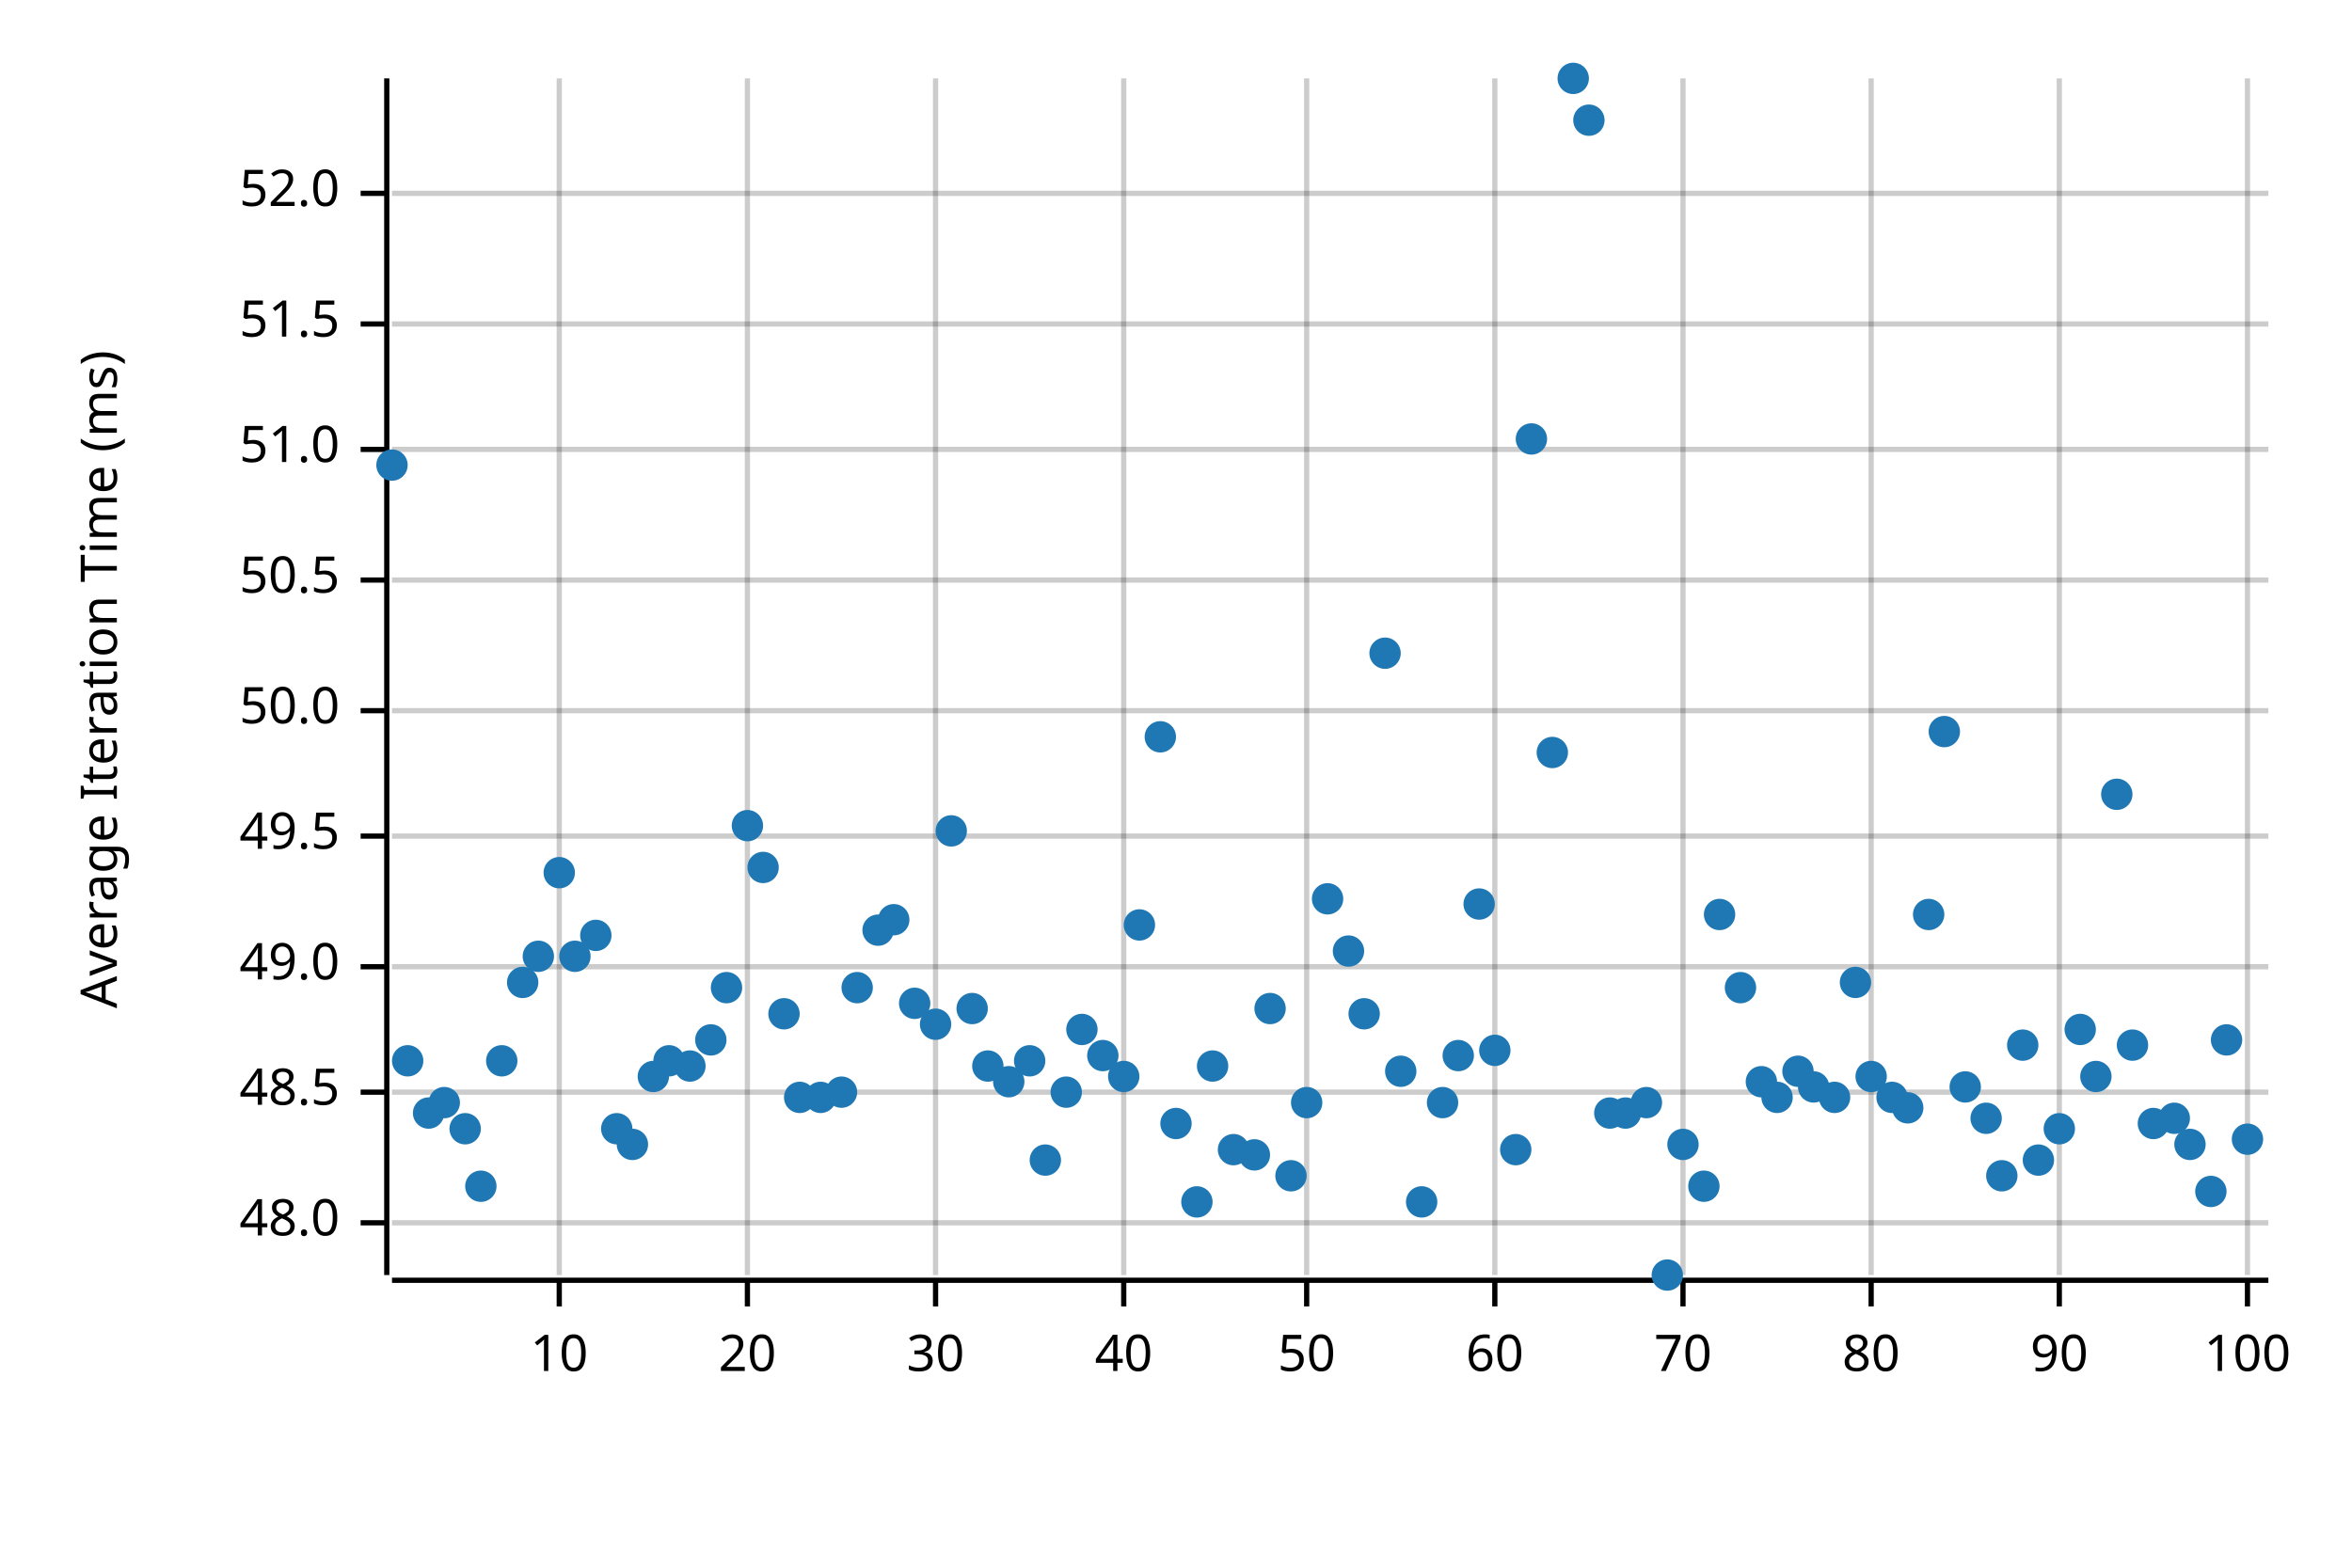
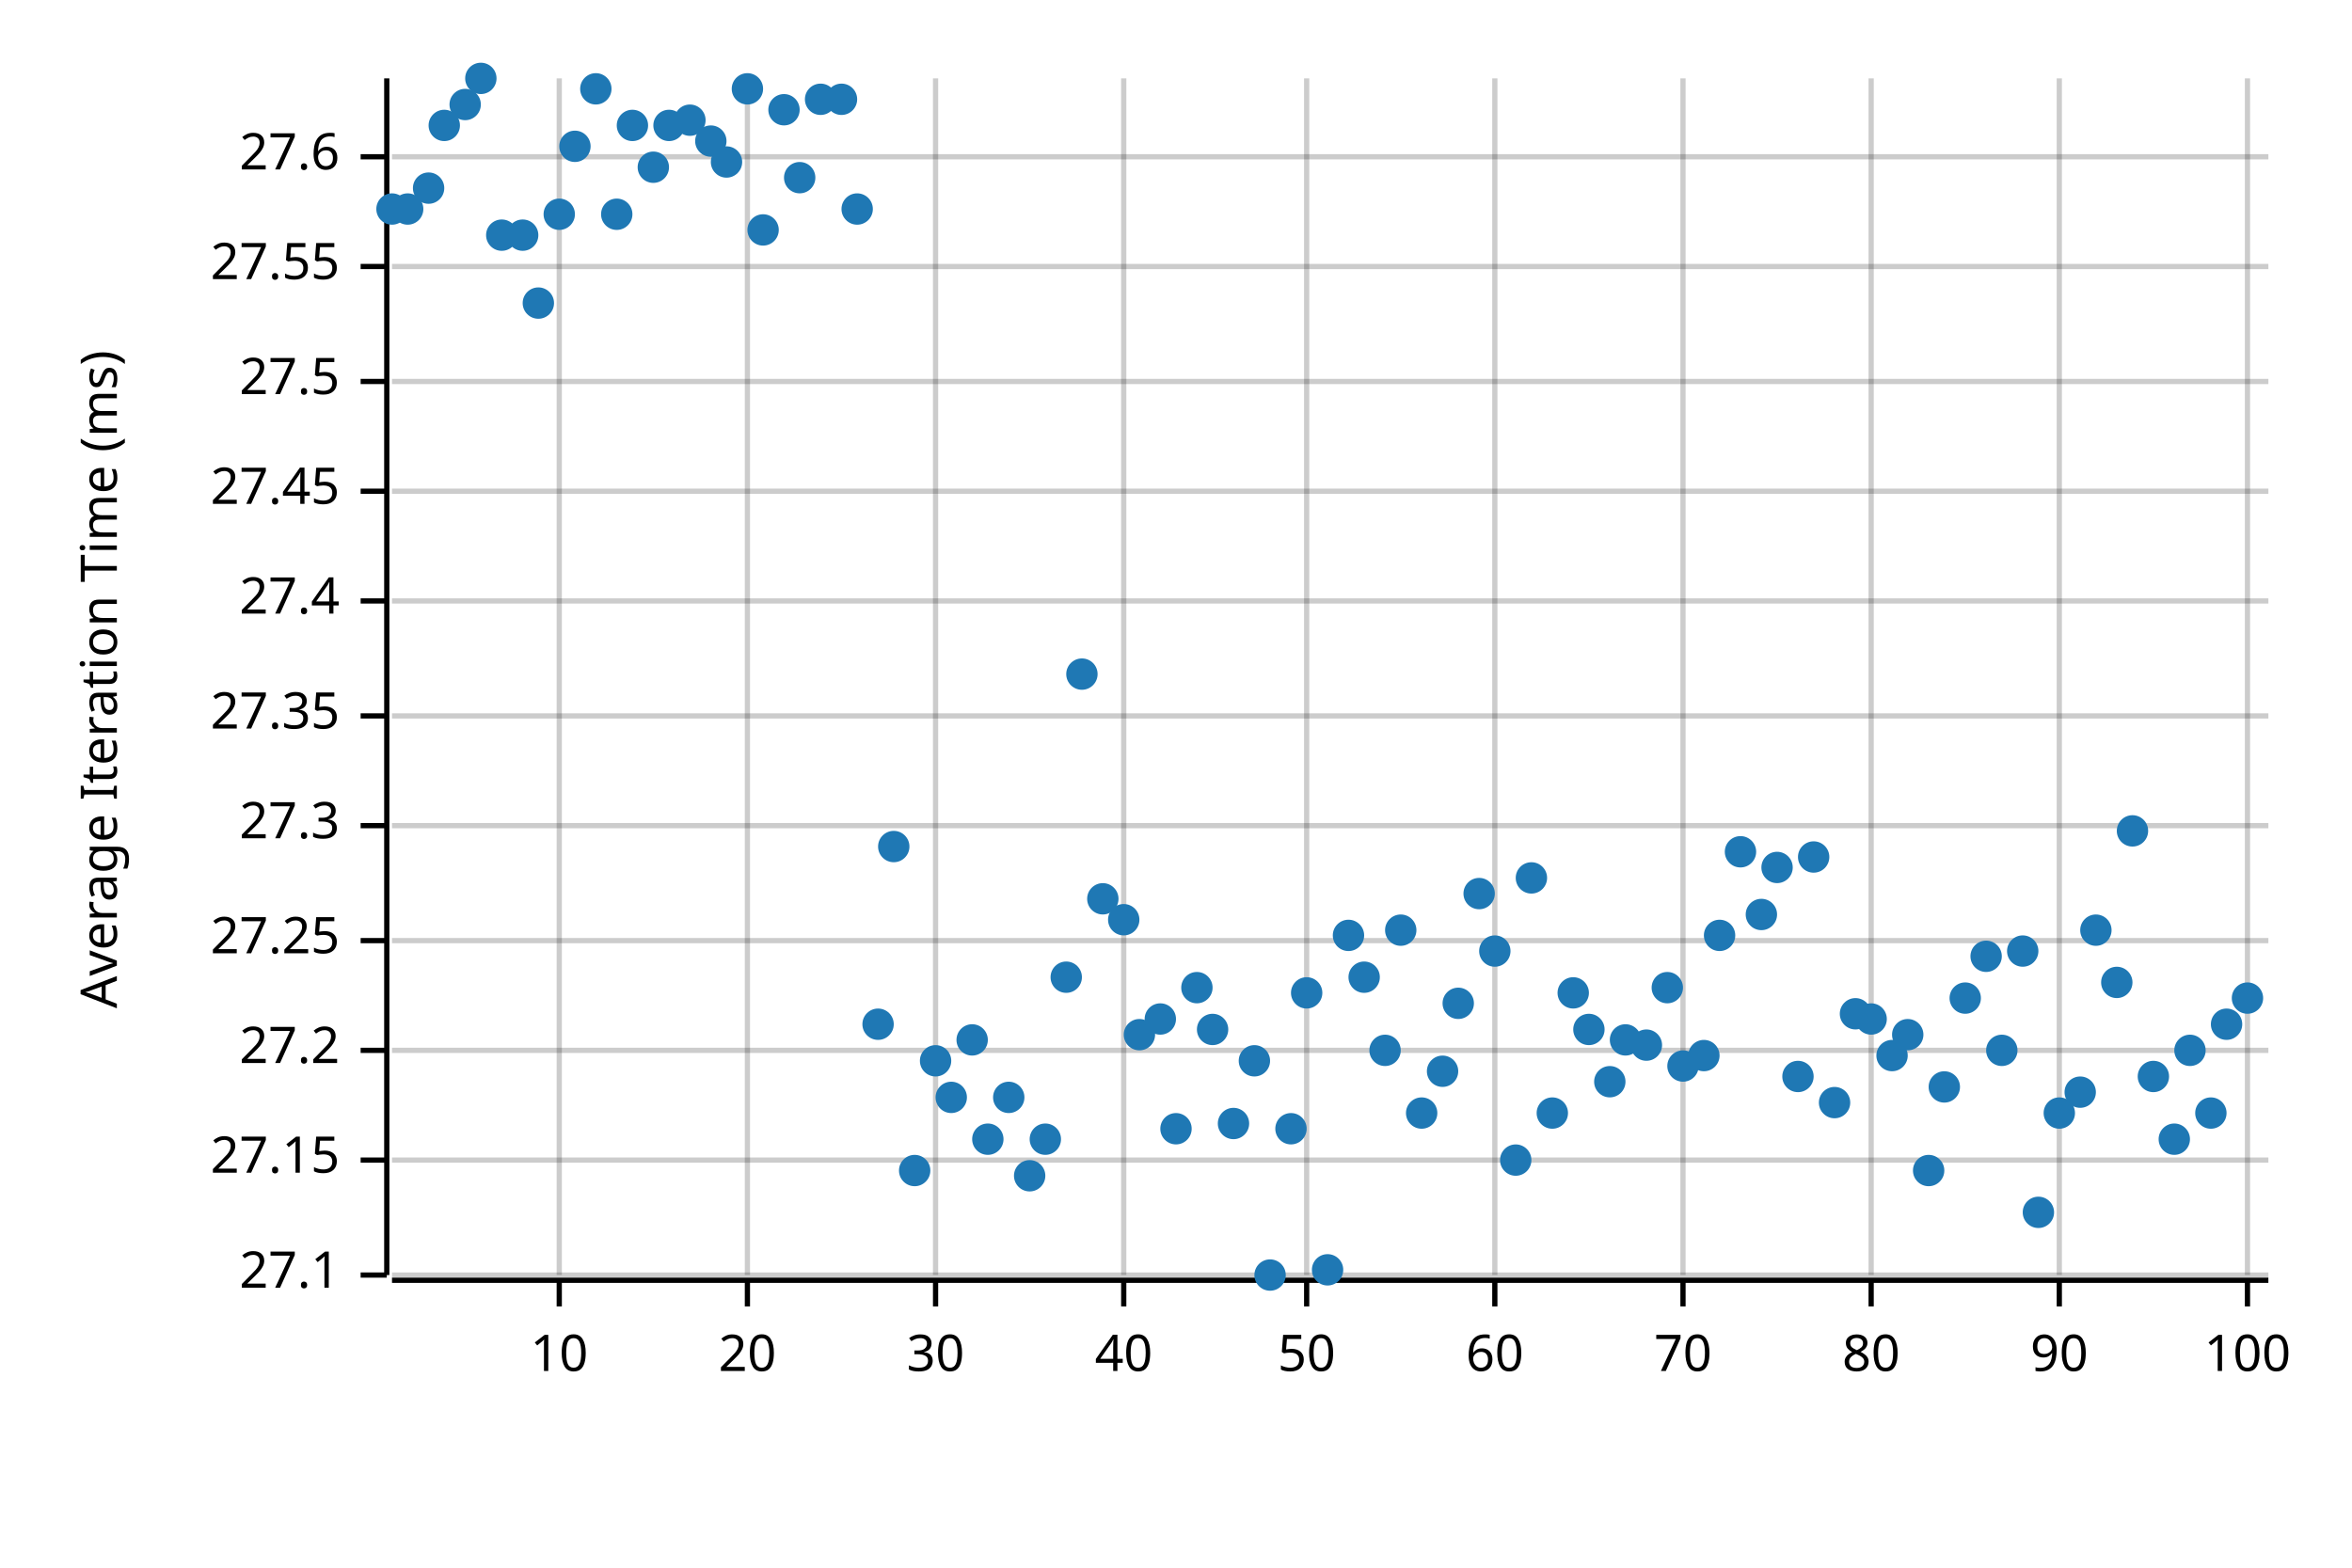
<svg xmlns="http://www.w3.org/2000/svg" width="450" height="300" viewBox="0 0 450 300">
  <text x="15" y="130" dy="0.76em" text-anchor="middle" font-family="sans-serif" font-size="9.677" opacity="1" fill="#000000" transform="rotate(270, 15, 130)">
Average Iteration Time (ms)
</text>
  <line opacity="0.2" stroke="#000000" stroke-width="1" x1="107" y1="244" x2="107" y2="15" />
  <line opacity="0.2" stroke="#000000" stroke-width="1" x1="143" y1="244" x2="143" y2="15" />
  <line opacity="0.2" stroke="#000000" stroke-width="1" x1="179" y1="244" x2="179" y2="15" />
  <line opacity="0.2" stroke="#000000" stroke-width="1" x1="215" y1="244" x2="215" y2="15" />
  <line opacity="0.2" stroke="#000000" stroke-width="1" x1="250" y1="244" x2="250" y2="15" />
  <line opacity="0.2" stroke="#000000" stroke-width="1" x1="286" y1="244" x2="286" y2="15" />
  <line opacity="0.2" stroke="#000000" stroke-width="1" x1="322" y1="244" x2="322" y2="15" />
  <line opacity="0.2" stroke="#000000" stroke-width="1" x1="358" y1="244" x2="358" y2="15" />
  <line opacity="0.2" stroke="#000000" stroke-width="1" x1="394" y1="244" x2="394" y2="15" />
  <line opacity="0.2" stroke="#000000" stroke-width="1" x1="430" y1="244" x2="430" y2="15" />
-   <line opacity="0.2" stroke="#000000" stroke-width="1" x1="75" y1="234" x2="434" y2="234" />
-   <line opacity="0.2" stroke="#000000" stroke-width="1" x1="75" y1="209" x2="434" y2="209" />
-   <line opacity="0.2" stroke="#000000" stroke-width="1" x1="75" y1="185" x2="434" y2="185" />
-   <line opacity="0.2" stroke="#000000" stroke-width="1" x1="75" y1="160" x2="434" y2="160" />
-   <line opacity="0.2" stroke="#000000" stroke-width="1" x1="75" y1="136" x2="434" y2="136" />
-   <line opacity="0.2" stroke="#000000" stroke-width="1" x1="75" y1="111" x2="434" y2="111" />
-   <line opacity="0.2" stroke="#000000" stroke-width="1" x1="75" y1="86" x2="434" y2="86" />
-   <line opacity="0.2" stroke="#000000" stroke-width="1" x1="75" y1="62" x2="434" y2="62" />
-   <line opacity="0.2" stroke="#000000" stroke-width="1" x1="75" y1="37" x2="434" y2="37" />
+   <line opacity="0.2" stroke="#000000" stroke-width="1" x1="75" y1="244" x2="434" y2="244" />
+   <line opacity="0.2" stroke="#000000" stroke-width="1" x1="75" y1="222" x2="434" y2="222" />
+   <line opacity="0.2" stroke="#000000" stroke-width="1" x1="75" y1="201" x2="434" y2="201" />
+   <line opacity="0.2" stroke="#000000" stroke-width="1" x1="75" y1="180" x2="434" y2="180" />
+   <line opacity="0.2" stroke="#000000" stroke-width="1" x1="75" y1="158" x2="434" y2="158" />
+   <line opacity="0.2" stroke="#000000" stroke-width="1" x1="75" y1="137" x2="434" y2="137" />
+   <line opacity="0.2" stroke="#000000" stroke-width="1" x1="75" y1="115" x2="434" y2="115" />
+   <line opacity="0.2" stroke="#000000" stroke-width="1" x1="75" y1="94" x2="434" y2="94" />
+   <line opacity="0.2" stroke="#000000" stroke-width="1" x1="75" y1="73" x2="434" y2="73" />
+   <line opacity="0.2" stroke="#000000" stroke-width="1" x1="75" y1="51" x2="434" y2="51" />
+   <line opacity="0.2" stroke="#000000" stroke-width="1" x1="75" y1="30" x2="434" y2="30" />
  <polyline fill="none" opacity="1" stroke="#000000" stroke-width="1" points="74,15 74,244 " />
-   <text x="65" y="234" dy="0.5ex" text-anchor="end" font-family="sans-serif" font-size="9.677" opacity="1" fill="#000000">
- 48.0
- </text>
-   <polyline fill="none" opacity="1" stroke="#000000" stroke-width="1" points="69,234 74,234 " />
-   <text x="65" y="209" dy="0.5ex" text-anchor="end" font-family="sans-serif" font-size="9.677" opacity="1" fill="#000000">
- 48.5
- </text>
-   <polyline fill="none" opacity="1" stroke="#000000" stroke-width="1" points="69,209 74,209 " />
-   <text x="65" y="185" dy="0.5ex" text-anchor="end" font-family="sans-serif" font-size="9.677" opacity="1" fill="#000000">
- 49.0
- </text>
-   <polyline fill="none" opacity="1" stroke="#000000" stroke-width="1" points="69,185 74,185 " />
-   <text x="65" y="160" dy="0.5ex" text-anchor="end" font-family="sans-serif" font-size="9.677" opacity="1" fill="#000000">
- 49.5
- </text>
-   <polyline fill="none" opacity="1" stroke="#000000" stroke-width="1" points="69,160 74,160 " />
-   <text x="65" y="136" dy="0.5ex" text-anchor="end" font-family="sans-serif" font-size="9.677" opacity="1" fill="#000000">
- 50.0
- </text>
-   <polyline fill="none" opacity="1" stroke="#000000" stroke-width="1" points="69,136 74,136 " />
-   <text x="65" y="111" dy="0.5ex" text-anchor="end" font-family="sans-serif" font-size="9.677" opacity="1" fill="#000000">
- 50.5
- </text>
-   <polyline fill="none" opacity="1" stroke="#000000" stroke-width="1" points="69,111 74,111 " />
-   <text x="65" y="86" dy="0.5ex" text-anchor="end" font-family="sans-serif" font-size="9.677" opacity="1" fill="#000000">
- 51.0
- </text>
-   <polyline fill="none" opacity="1" stroke="#000000" stroke-width="1" points="69,86 74,86 " />
-   <text x="65" y="62" dy="0.5ex" text-anchor="end" font-family="sans-serif" font-size="9.677" opacity="1" fill="#000000">
- 51.5
- </text>
-   <polyline fill="none" opacity="1" stroke="#000000" stroke-width="1" points="69,62 74,62 " />
-   <text x="65" y="37" dy="0.5ex" text-anchor="end" font-family="sans-serif" font-size="9.677" opacity="1" fill="#000000">
- 52.0
- </text>
-   <polyline fill="none" opacity="1" stroke="#000000" stroke-width="1" points="69,37 74,37 " />
+   <text x="65" y="244" dy="0.5ex" text-anchor="end" font-family="sans-serif" font-size="9.677" opacity="1" fill="#000000">
+ 27.1
+ </text>
+   <polyline fill="none" opacity="1" stroke="#000000" stroke-width="1" points="69,244 74,244 " />
+   <text x="65" y="222" dy="0.5ex" text-anchor="end" font-family="sans-serif" font-size="9.677" opacity="1" fill="#000000">
+ 27.15
+ </text>
+   <polyline fill="none" opacity="1" stroke="#000000" stroke-width="1" points="69,222 74,222 " />
+   <text x="65" y="201" dy="0.5ex" text-anchor="end" font-family="sans-serif" font-size="9.677" opacity="1" fill="#000000">
+ 27.2
+ </text>
+   <polyline fill="none" opacity="1" stroke="#000000" stroke-width="1" points="69,201 74,201 " />
+   <text x="65" y="180" dy="0.5ex" text-anchor="end" font-family="sans-serif" font-size="9.677" opacity="1" fill="#000000">
+ 27.25
+ </text>
+   <polyline fill="none" opacity="1" stroke="#000000" stroke-width="1" points="69,180 74,180 " />
+   <text x="65" y="158" dy="0.5ex" text-anchor="end" font-family="sans-serif" font-size="9.677" opacity="1" fill="#000000">
+ 27.3
+ </text>
+   <polyline fill="none" opacity="1" stroke="#000000" stroke-width="1" points="69,158 74,158 " />
+   <text x="65" y="137" dy="0.5ex" text-anchor="end" font-family="sans-serif" font-size="9.677" opacity="1" fill="#000000">
+ 27.35
+ </text>
+   <polyline fill="none" opacity="1" stroke="#000000" stroke-width="1" points="69,137 74,137 " />
+   <text x="65" y="115" dy="0.5ex" text-anchor="end" font-family="sans-serif" font-size="9.677" opacity="1" fill="#000000">
+ 27.4
+ </text>
+   <polyline fill="none" opacity="1" stroke="#000000" stroke-width="1" points="69,115 74,115 " />
+   <text x="65" y="94" dy="0.5ex" text-anchor="end" font-family="sans-serif" font-size="9.677" opacity="1" fill="#000000">
+ 27.45
+ </text>
+   <polyline fill="none" opacity="1" stroke="#000000" stroke-width="1" points="69,94 74,94 " />
+   <text x="65" y="73" dy="0.5ex" text-anchor="end" font-family="sans-serif" font-size="9.677" opacity="1" fill="#000000">
+ 27.5
+ </text>
+   <polyline fill="none" opacity="1" stroke="#000000" stroke-width="1" points="69,73 74,73 " />
+   <text x="65" y="51" dy="0.5ex" text-anchor="end" font-family="sans-serif" font-size="9.677" opacity="1" fill="#000000">
+ 27.55
+ </text>
+   <polyline fill="none" opacity="1" stroke="#000000" stroke-width="1" points="69,51 74,51 " />
+   <text x="65" y="30" dy="0.5ex" text-anchor="end" font-family="sans-serif" font-size="9.677" opacity="1" fill="#000000">
+ 27.6
+ </text>
+   <polyline fill="none" opacity="1" stroke="#000000" stroke-width="1" points="69,30 74,30 " />
  <polyline fill="none" opacity="1" stroke="#000000" stroke-width="1" points="75,245 434,245 " />
  <text x="107" y="255" dy="0.76em" text-anchor="middle" font-family="sans-serif" font-size="9.677" opacity="1" fill="#000000">
10
</text>
  <polyline fill="none" opacity="1" stroke="#000000" stroke-width="1" points="107,245 107,250 " />
  <text x="143" y="255" dy="0.76em" text-anchor="middle" font-family="sans-serif" font-size="9.677" opacity="1" fill="#000000">
20
</text>
  <polyline fill="none" opacity="1" stroke="#000000" stroke-width="1" points="143,245 143,250 " />
  <text x="179" y="255" dy="0.76em" text-anchor="middle" font-family="sans-serif" font-size="9.677" opacity="1" fill="#000000">
30
</text>
  <polyline fill="none" opacity="1" stroke="#000000" stroke-width="1" points="179,245 179,250 " />
  <text x="215" y="255" dy="0.76em" text-anchor="middle" font-family="sans-serif" font-size="9.677" opacity="1" fill="#000000">
40
</text>
  <polyline fill="none" opacity="1" stroke="#000000" stroke-width="1" points="215,245 215,250 " />
  <text x="250" y="255" dy="0.76em" text-anchor="middle" font-family="sans-serif" font-size="9.677" opacity="1" fill="#000000">
50
</text>
  <polyline fill="none" opacity="1" stroke="#000000" stroke-width="1" points="250,245 250,250 " />
  <text x="286" y="255" dy="0.76em" text-anchor="middle" font-family="sans-serif" font-size="9.677" opacity="1" fill="#000000">
60
</text>
  <polyline fill="none" opacity="1" stroke="#000000" stroke-width="1" points="286,245 286,250 " />
  <text x="322" y="255" dy="0.76em" text-anchor="middle" font-family="sans-serif" font-size="9.677" opacity="1" fill="#000000">
70
</text>
  <polyline fill="none" opacity="1" stroke="#000000" stroke-width="1" points="322,245 322,250 " />
  <text x="358" y="255" dy="0.76em" text-anchor="middle" font-family="sans-serif" font-size="9.677" opacity="1" fill="#000000">
80
</text>
  <polyline fill="none" opacity="1" stroke="#000000" stroke-width="1" points="358,245 358,250 " />
  <text x="394" y="255" dy="0.76em" text-anchor="middle" font-family="sans-serif" font-size="9.677" opacity="1" fill="#000000">
90
</text>
  <polyline fill="none" opacity="1" stroke="#000000" stroke-width="1" points="394,245 394,250 " />
  <text x="430" y="255" dy="0.76em" text-anchor="middle" font-family="sans-serif" font-size="9.677" opacity="1" fill="#000000">
100
</text>
  <polyline fill="none" opacity="1" stroke="#000000" stroke-width="1" points="430,245 430,250 " />
-   <circle cx="75" cy="89" r="3" opacity="1" fill="#1F78B4" stroke="none" stroke-width="1" />
-   <circle cx="78" cy="203" r="3" opacity="1" fill="#1F78B4" stroke="none" stroke-width="1" />
-   <circle cx="82" cy="213" r="3" opacity="1" fill="#1F78B4" stroke="none" stroke-width="1" />
-   <circle cx="85" cy="211" r="3" opacity="1" fill="#1F78B4" stroke="none" stroke-width="1" />
-   <circle cx="89" cy="216" r="3" opacity="1" fill="#1F78B4" stroke="none" stroke-width="1" />
-   <circle cx="92" cy="227" r="3" opacity="1" fill="#1F78B4" stroke="none" stroke-width="1" />
-   <circle cx="96" cy="203" r="3" opacity="1" fill="#1F78B4" stroke="none" stroke-width="1" />
-   <circle cx="100" cy="188" r="3" opacity="1" fill="#1F78B4" stroke="none" stroke-width="1" />
-   <circle cx="103" cy="183" r="3" opacity="1" fill="#1F78B4" stroke="none" stroke-width="1" />
-   <circle cx="107" cy="167" r="3" opacity="1" fill="#1F78B4" stroke="none" stroke-width="1" />
-   <circle cx="110" cy="183" r="3" opacity="1" fill="#1F78B4" stroke="none" stroke-width="1" />
-   <circle cx="114" cy="179" r="3" opacity="1" fill="#1F78B4" stroke="none" stroke-width="1" />
-   <circle cx="118" cy="216" r="3" opacity="1" fill="#1F78B4" stroke="none" stroke-width="1" />
-   <circle cx="121" cy="219" r="3" opacity="1" fill="#1F78B4" stroke="none" stroke-width="1" />
-   <circle cx="125" cy="206" r="3" opacity="1" fill="#1F78B4" stroke="none" stroke-width="1" />
-   <circle cx="128" cy="203" r="3" opacity="1" fill="#1F78B4" stroke="none" stroke-width="1" />
-   <circle cx="132" cy="204" r="3" opacity="1" fill="#1F78B4" stroke="none" stroke-width="1" />
-   <circle cx="136" cy="199" r="3" opacity="1" fill="#1F78B4" stroke="none" stroke-width="1" />
-   <circle cx="139" cy="189" r="3" opacity="1" fill="#1F78B4" stroke="none" stroke-width="1" />
-   <circle cx="143" cy="158" r="3" opacity="1" fill="#1F78B4" stroke="none" stroke-width="1" />
-   <circle cx="146" cy="166" r="3" opacity="1" fill="#1F78B4" stroke="none" stroke-width="1" />
-   <circle cx="150" cy="194" r="3" opacity="1" fill="#1F78B4" stroke="none" stroke-width="1" />
-   <circle cx="153" cy="210" r="3" opacity="1" fill="#1F78B4" stroke="none" stroke-width="1" />
-   <circle cx="157" cy="210" r="3" opacity="1" fill="#1F78B4" stroke="none" stroke-width="1" />
-   <circle cx="161" cy="209" r="3" opacity="1" fill="#1F78B4" stroke="none" stroke-width="1" />
-   <circle cx="164" cy="189" r="3" opacity="1" fill="#1F78B4" stroke="none" stroke-width="1" />
-   <circle cx="168" cy="178" r="3" opacity="1" fill="#1F78B4" stroke="none" stroke-width="1" />
-   <circle cx="171" cy="176" r="3" opacity="1" fill="#1F78B4" stroke="none" stroke-width="1" />
-   <circle cx="175" cy="192" r="3" opacity="1" fill="#1F78B4" stroke="none" stroke-width="1" />
-   <circle cx="179" cy="196" r="3" opacity="1" fill="#1F78B4" stroke="none" stroke-width="1" />
-   <circle cx="182" cy="159" r="3" opacity="1" fill="#1F78B4" stroke="none" stroke-width="1" />
-   <circle cx="186" cy="193" r="3" opacity="1" fill="#1F78B4" stroke="none" stroke-width="1" />
-   <circle cx="189" cy="204" r="3" opacity="1" fill="#1F78B4" stroke="none" stroke-width="1" />
-   <circle cx="193" cy="207" r="3" opacity="1" fill="#1F78B4" stroke="none" stroke-width="1" />
-   <circle cx="197" cy="203" r="3" opacity="1" fill="#1F78B4" stroke="none" stroke-width="1" />
-   <circle cx="200" cy="222" r="3" opacity="1" fill="#1F78B4" stroke="none" stroke-width="1" />
-   <circle cx="204" cy="209" r="3" opacity="1" fill="#1F78B4" stroke="none" stroke-width="1" />
-   <circle cx="207" cy="197" r="3" opacity="1" fill="#1F78B4" stroke="none" stroke-width="1" />
-   <circle cx="211" cy="202" r="3" opacity="1" fill="#1F78B4" stroke="none" stroke-width="1" />
-   <circle cx="215" cy="206" r="3" opacity="1" fill="#1F78B4" stroke="none" stroke-width="1" />
-   <circle cx="218" cy="177" r="3" opacity="1" fill="#1F78B4" stroke="none" stroke-width="1" />
-   <circle cx="222" cy="141" r="3" opacity="1" fill="#1F78B4" stroke="none" stroke-width="1" />
-   <circle cx="225" cy="215" r="3" opacity="1" fill="#1F78B4" stroke="none" stroke-width="1" />
-   <circle cx="229" cy="230" r="3" opacity="1" fill="#1F78B4" stroke="none" stroke-width="1" />
-   <circle cx="232" cy="204" r="3" opacity="1" fill="#1F78B4" stroke="none" stroke-width="1" />
-   <circle cx="236" cy="220" r="3" opacity="1" fill="#1F78B4" stroke="none" stroke-width="1" />
-   <circle cx="240" cy="221" r="3" opacity="1" fill="#1F78B4" stroke="none" stroke-width="1" />
-   <circle cx="243" cy="193" r="3" opacity="1" fill="#1F78B4" stroke="none" stroke-width="1" />
-   <circle cx="247" cy="225" r="3" opacity="1" fill="#1F78B4" stroke="none" stroke-width="1" />
-   <circle cx="250" cy="211" r="3" opacity="1" fill="#1F78B4" stroke="none" stroke-width="1" />
-   <circle cx="254" cy="172" r="3" opacity="1" fill="#1F78B4" stroke="none" stroke-width="1" />
-   <circle cx="258" cy="182" r="3" opacity="1" fill="#1F78B4" stroke="none" stroke-width="1" />
-   <circle cx="261" cy="194" r="3" opacity="1" fill="#1F78B4" stroke="none" stroke-width="1" />
-   <circle cx="265" cy="125" r="3" opacity="1" fill="#1F78B4" stroke="none" stroke-width="1" />
-   <circle cx="268" cy="205" r="3" opacity="1" fill="#1F78B4" stroke="none" stroke-width="1" />
-   <circle cx="272" cy="230" r="3" opacity="1" fill="#1F78B4" stroke="none" stroke-width="1" />
-   <circle cx="276" cy="211" r="3" opacity="1" fill="#1F78B4" stroke="none" stroke-width="1" />
-   <circle cx="279" cy="202" r="3" opacity="1" fill="#1F78B4" stroke="none" stroke-width="1" />
-   <circle cx="283" cy="173" r="3" opacity="1" fill="#1F78B4" stroke="none" stroke-width="1" />
-   <circle cx="286" cy="201" r="3" opacity="1" fill="#1F78B4" stroke="none" stroke-width="1" />
-   <circle cx="290" cy="220" r="3" opacity="1" fill="#1F78B4" stroke="none" stroke-width="1" />
-   <circle cx="293" cy="84" r="3" opacity="1" fill="#1F78B4" stroke="none" stroke-width="1" />
-   <circle cx="297" cy="144" r="3" opacity="1" fill="#1F78B4" stroke="none" stroke-width="1" />
-   <circle cx="301" cy="15" r="3" opacity="1" fill="#1F78B4" stroke="none" stroke-width="1" />
-   <circle cx="304" cy="23" r="3" opacity="1" fill="#1F78B4" stroke="none" stroke-width="1" />
-   <circle cx="308" cy="213" r="3" opacity="1" fill="#1F78B4" stroke="none" stroke-width="1" />
-   <circle cx="311" cy="213" r="3" opacity="1" fill="#1F78B4" stroke="none" stroke-width="1" />
-   <circle cx="315" cy="211" r="3" opacity="1" fill="#1F78B4" stroke="none" stroke-width="1" />
-   <circle cx="319" cy="244" r="3" opacity="1" fill="#1F78B4" stroke="none" stroke-width="1" />
-   <circle cx="322" cy="219" r="3" opacity="1" fill="#1F78B4" stroke="none" stroke-width="1" />
-   <circle cx="326" cy="227" r="3" opacity="1" fill="#1F78B4" stroke="none" stroke-width="1" />
-   <circle cx="329" cy="175" r="3" opacity="1" fill="#1F78B4" stroke="none" stroke-width="1" />
-   <circle cx="333" cy="189" r="3" opacity="1" fill="#1F78B4" stroke="none" stroke-width="1" />
-   <circle cx="337" cy="207" r="3" opacity="1" fill="#1F78B4" stroke="none" stroke-width="1" />
-   <circle cx="340" cy="210" r="3" opacity="1" fill="#1F78B4" stroke="none" stroke-width="1" />
-   <circle cx="344" cy="205" r="3" opacity="1" fill="#1F78B4" stroke="none" stroke-width="1" />
-   <circle cx="347" cy="208" r="3" opacity="1" fill="#1F78B4" stroke="none" stroke-width="1" />
-   <circle cx="351" cy="210" r="3" opacity="1" fill="#1F78B4" stroke="none" stroke-width="1" />
-   <circle cx="355" cy="188" r="3" opacity="1" fill="#1F78B4" stroke="none" stroke-width="1" />
-   <circle cx="358" cy="206" r="3" opacity="1" fill="#1F78B4" stroke="none" stroke-width="1" />
-   <circle cx="362" cy="210" r="3" opacity="1" fill="#1F78B4" stroke="none" stroke-width="1" />
-   <circle cx="365" cy="212" r="3" opacity="1" fill="#1F78B4" stroke="none" stroke-width="1" />
-   <circle cx="369" cy="175" r="3" opacity="1" fill="#1F78B4" stroke="none" stroke-width="1" />
-   <circle cx="372" cy="140" r="3" opacity="1" fill="#1F78B4" stroke="none" stroke-width="1" />
-   <circle cx="376" cy="208" r="3" opacity="1" fill="#1F78B4" stroke="none" stroke-width="1" />
-   <circle cx="380" cy="214" r="3" opacity="1" fill="#1F78B4" stroke="none" stroke-width="1" />
-   <circle cx="383" cy="225" r="3" opacity="1" fill="#1F78B4" stroke="none" stroke-width="1" />
-   <circle cx="387" cy="200" r="3" opacity="1" fill="#1F78B4" stroke="none" stroke-width="1" />
-   <circle cx="390" cy="222" r="3" opacity="1" fill="#1F78B4" stroke="none" stroke-width="1" />
-   <circle cx="394" cy="216" r="3" opacity="1" fill="#1F78B4" stroke="none" stroke-width="1" />
-   <circle cx="398" cy="197" r="3" opacity="1" fill="#1F78B4" stroke="none" stroke-width="1" />
-   <circle cx="401" cy="206" r="3" opacity="1" fill="#1F78B4" stroke="none" stroke-width="1" />
-   <circle cx="405" cy="152" r="3" opacity="1" fill="#1F78B4" stroke="none" stroke-width="1" />
-   <circle cx="408" cy="200" r="3" opacity="1" fill="#1F78B4" stroke="none" stroke-width="1" />
-   <circle cx="412" cy="215" r="3" opacity="1" fill="#1F78B4" stroke="none" stroke-width="1" />
-   <circle cx="416" cy="214" r="3" opacity="1" fill="#1F78B4" stroke="none" stroke-width="1" />
-   <circle cx="419" cy="219" r="3" opacity="1" fill="#1F78B4" stroke="none" stroke-width="1" />
-   <circle cx="423" cy="228" r="3" opacity="1" fill="#1F78B4" stroke="none" stroke-width="1" />
-   <circle cx="426" cy="199" r="3" opacity="1" fill="#1F78B4" stroke="none" stroke-width="1" />
-   <circle cx="430" cy="218" r="3" opacity="1" fill="#1F78B4" stroke="none" stroke-width="1" />
+   <circle cx="75" cy="40" r="3" opacity="1" fill="#1F78B4" stroke="none" stroke-width="1" />
+   <circle cx="78" cy="40" r="3" opacity="1" fill="#1F78B4" stroke="none" stroke-width="1" />
+   <circle cx="82" cy="36" r="3" opacity="1" fill="#1F78B4" stroke="none" stroke-width="1" />
+   <circle cx="85" cy="24" r="3" opacity="1" fill="#1F78B4" stroke="none" stroke-width="1" />
+   <circle cx="89" cy="20" r="3" opacity="1" fill="#1F78B4" stroke="none" stroke-width="1" />
+   <circle cx="92" cy="15" r="3" opacity="1" fill="#1F78B4" stroke="none" stroke-width="1" />
+   <circle cx="96" cy="45" r="3" opacity="1" fill="#1F78B4" stroke="none" stroke-width="1" />
+   <circle cx="100" cy="45" r="3" opacity="1" fill="#1F78B4" stroke="none" stroke-width="1" />
+   <circle cx="103" cy="58" r="3" opacity="1" fill="#1F78B4" stroke="none" stroke-width="1" />
+   <circle cx="107" cy="41" r="3" opacity="1" fill="#1F78B4" stroke="none" stroke-width="1" />
+   <circle cx="110" cy="28" r="3" opacity="1" fill="#1F78B4" stroke="none" stroke-width="1" />
+   <circle cx="114" cy="17" r="3" opacity="1" fill="#1F78B4" stroke="none" stroke-width="1" />
+   <circle cx="118" cy="41" r="3" opacity="1" fill="#1F78B4" stroke="none" stroke-width="1" />
+   <circle cx="121" cy="24" r="3" opacity="1" fill="#1F78B4" stroke="none" stroke-width="1" />
+   <circle cx="125" cy="32" r="3" opacity="1" fill="#1F78B4" stroke="none" stroke-width="1" />
+   <circle cx="128" cy="24" r="3" opacity="1" fill="#1F78B4" stroke="none" stroke-width="1" />
+   <circle cx="132" cy="23" r="3" opacity="1" fill="#1F78B4" stroke="none" stroke-width="1" />
+   <circle cx="136" cy="27" r="3" opacity="1" fill="#1F78B4" stroke="none" stroke-width="1" />
+   <circle cx="139" cy="31" r="3" opacity="1" fill="#1F78B4" stroke="none" stroke-width="1" />
+   <circle cx="143" cy="17" r="3" opacity="1" fill="#1F78B4" stroke="none" stroke-width="1" />
+   <circle cx="146" cy="44" r="3" opacity="1" fill="#1F78B4" stroke="none" stroke-width="1" />
+   <circle cx="150" cy="21" r="3" opacity="1" fill="#1F78B4" stroke="none" stroke-width="1" />
+   <circle cx="153" cy="34" r="3" opacity="1" fill="#1F78B4" stroke="none" stroke-width="1" />
+   <circle cx="157" cy="19" r="3" opacity="1" fill="#1F78B4" stroke="none" stroke-width="1" />
+   <circle cx="161" cy="19" r="3" opacity="1" fill="#1F78B4" stroke="none" stroke-width="1" />
+   <circle cx="164" cy="40" r="3" opacity="1" fill="#1F78B4" stroke="none" stroke-width="1" />
+   <circle cx="168" cy="196" r="3" opacity="1" fill="#1F78B4" stroke="none" stroke-width="1" />
+   <circle cx="171" cy="162" r="3" opacity="1" fill="#1F78B4" stroke="none" stroke-width="1" />
+   <circle cx="175" cy="224" r="3" opacity="1" fill="#1F78B4" stroke="none" stroke-width="1" />
+   <circle cx="179" cy="203" r="3" opacity="1" fill="#1F78B4" stroke="none" stroke-width="1" />
+   <circle cx="182" cy="210" r="3" opacity="1" fill="#1F78B4" stroke="none" stroke-width="1" />
+   <circle cx="186" cy="199" r="3" opacity="1" fill="#1F78B4" stroke="none" stroke-width="1" />
+   <circle cx="189" cy="218" r="3" opacity="1" fill="#1F78B4" stroke="none" stroke-width="1" />
+   <circle cx="193" cy="210" r="3" opacity="1" fill="#1F78B4" stroke="none" stroke-width="1" />
+   <circle cx="197" cy="225" r="3" opacity="1" fill="#1F78B4" stroke="none" stroke-width="1" />
+   <circle cx="200" cy="218" r="3" opacity="1" fill="#1F78B4" stroke="none" stroke-width="1" />
+   <circle cx="204" cy="187" r="3" opacity="1" fill="#1F78B4" stroke="none" stroke-width="1" />
+   <circle cx="207" cy="129" r="3" opacity="1" fill="#1F78B4" stroke="none" stroke-width="1" />
+   <circle cx="211" cy="172" r="3" opacity="1" fill="#1F78B4" stroke="none" stroke-width="1" />
+   <circle cx="215" cy="176" r="3" opacity="1" fill="#1F78B4" stroke="none" stroke-width="1" />
+   <circle cx="218" cy="198" r="3" opacity="1" fill="#1F78B4" stroke="none" stroke-width="1" />
+   <circle cx="222" cy="195" r="3" opacity="1" fill="#1F78B4" stroke="none" stroke-width="1" />
+   <circle cx="225" cy="216" r="3" opacity="1" fill="#1F78B4" stroke="none" stroke-width="1" />
+   <circle cx="229" cy="189" r="3" opacity="1" fill="#1F78B4" stroke="none" stroke-width="1" />
+   <circle cx="232" cy="197" r="3" opacity="1" fill="#1F78B4" stroke="none" stroke-width="1" />
+   <circle cx="236" cy="215" r="3" opacity="1" fill="#1F78B4" stroke="none" stroke-width="1" />
+   <circle cx="240" cy="203" r="3" opacity="1" fill="#1F78B4" stroke="none" stroke-width="1" />
+   <circle cx="243" cy="244" r="3" opacity="1" fill="#1F78B4" stroke="none" stroke-width="1" />
+   <circle cx="247" cy="216" r="3" opacity="1" fill="#1F78B4" stroke="none" stroke-width="1" />
+   <circle cx="250" cy="190" r="3" opacity="1" fill="#1F78B4" stroke="none" stroke-width="1" />
+   <circle cx="254" cy="243" r="3" opacity="1" fill="#1F78B4" stroke="none" stroke-width="1" />
+   <circle cx="258" cy="179" r="3" opacity="1" fill="#1F78B4" stroke="none" stroke-width="1" />
+   <circle cx="261" cy="187" r="3" opacity="1" fill="#1F78B4" stroke="none" stroke-width="1" />
+   <circle cx="265" cy="201" r="3" opacity="1" fill="#1F78B4" stroke="none" stroke-width="1" />
+   <circle cx="268" cy="178" r="3" opacity="1" fill="#1F78B4" stroke="none" stroke-width="1" />
+   <circle cx="272" cy="213" r="3" opacity="1" fill="#1F78B4" stroke="none" stroke-width="1" />
+   <circle cx="276" cy="205" r="3" opacity="1" fill="#1F78B4" stroke="none" stroke-width="1" />
+   <circle cx="279" cy="192" r="3" opacity="1" fill="#1F78B4" stroke="none" stroke-width="1" />
+   <circle cx="283" cy="171" r="3" opacity="1" fill="#1F78B4" stroke="none" stroke-width="1" />
+   <circle cx="286" cy="182" r="3" opacity="1" fill="#1F78B4" stroke="none" stroke-width="1" />
+   <circle cx="290" cy="222" r="3" opacity="1" fill="#1F78B4" stroke="none" stroke-width="1" />
+   <circle cx="293" cy="168" r="3" opacity="1" fill="#1F78B4" stroke="none" stroke-width="1" />
+   <circle cx="297" cy="213" r="3" opacity="1" fill="#1F78B4" stroke="none" stroke-width="1" />
+   <circle cx="301" cy="190" r="3" opacity="1" fill="#1F78B4" stroke="none" stroke-width="1" />
+   <circle cx="304" cy="197" r="3" opacity="1" fill="#1F78B4" stroke="none" stroke-width="1" />
+   <circle cx="308" cy="207" r="3" opacity="1" fill="#1F78B4" stroke="none" stroke-width="1" />
+   <circle cx="311" cy="199" r="3" opacity="1" fill="#1F78B4" stroke="none" stroke-width="1" />
+   <circle cx="315" cy="200" r="3" opacity="1" fill="#1F78B4" stroke="none" stroke-width="1" />
+   <circle cx="319" cy="189" r="3" opacity="1" fill="#1F78B4" stroke="none" stroke-width="1" />
+   <circle cx="322" cy="204" r="3" opacity="1" fill="#1F78B4" stroke="none" stroke-width="1" />
+   <circle cx="326" cy="202" r="3" opacity="1" fill="#1F78B4" stroke="none" stroke-width="1" />
+   <circle cx="329" cy="179" r="3" opacity="1" fill="#1F78B4" stroke="none" stroke-width="1" />
+   <circle cx="333" cy="163" r="3" opacity="1" fill="#1F78B4" stroke="none" stroke-width="1" />
+   <circle cx="337" cy="175" r="3" opacity="1" fill="#1F78B4" stroke="none" stroke-width="1" />
+   <circle cx="340" cy="166" r="3" opacity="1" fill="#1F78B4" stroke="none" stroke-width="1" />
+   <circle cx="344" cy="206" r="3" opacity="1" fill="#1F78B4" stroke="none" stroke-width="1" />
+   <circle cx="347" cy="164" r="3" opacity="1" fill="#1F78B4" stroke="none" stroke-width="1" />
+   <circle cx="351" cy="211" r="3" opacity="1" fill="#1F78B4" stroke="none" stroke-width="1" />
+   <circle cx="355" cy="194" r="3" opacity="1" fill="#1F78B4" stroke="none" stroke-width="1" />
+   <circle cx="358" cy="195" r="3" opacity="1" fill="#1F78B4" stroke="none" stroke-width="1" />
+   <circle cx="362" cy="202" r="3" opacity="1" fill="#1F78B4" stroke="none" stroke-width="1" />
+   <circle cx="365" cy="198" r="3" opacity="1" fill="#1F78B4" stroke="none" stroke-width="1" />
+   <circle cx="369" cy="224" r="3" opacity="1" fill="#1F78B4" stroke="none" stroke-width="1" />
+   <circle cx="372" cy="208" r="3" opacity="1" fill="#1F78B4" stroke="none" stroke-width="1" />
+   <circle cx="376" cy="191" r="3" opacity="1" fill="#1F78B4" stroke="none" stroke-width="1" />
+   <circle cx="380" cy="183" r="3" opacity="1" fill="#1F78B4" stroke="none" stroke-width="1" />
+   <circle cx="383" cy="201" r="3" opacity="1" fill="#1F78B4" stroke="none" stroke-width="1" />
+   <circle cx="387" cy="182" r="3" opacity="1" fill="#1F78B4" stroke="none" stroke-width="1" />
+   <circle cx="390" cy="232" r="3" opacity="1" fill="#1F78B4" stroke="none" stroke-width="1" />
+   <circle cx="394" cy="213" r="3" opacity="1" fill="#1F78B4" stroke="none" stroke-width="1" />
+   <circle cx="398" cy="209" r="3" opacity="1" fill="#1F78B4" stroke="none" stroke-width="1" />
+   <circle cx="401" cy="178" r="3" opacity="1" fill="#1F78B4" stroke="none" stroke-width="1" />
+   <circle cx="405" cy="188" r="3" opacity="1" fill="#1F78B4" stroke="none" stroke-width="1" />
+   <circle cx="408" cy="159" r="3" opacity="1" fill="#1F78B4" stroke="none" stroke-width="1" />
+   <circle cx="412" cy="206" r="3" opacity="1" fill="#1F78B4" stroke="none" stroke-width="1" />
+   <circle cx="416" cy="218" r="3" opacity="1" fill="#1F78B4" stroke="none" stroke-width="1" />
+   <circle cx="419" cy="201" r="3" opacity="1" fill="#1F78B4" stroke="none" stroke-width="1" />
+   <circle cx="423" cy="213" r="3" opacity="1" fill="#1F78B4" stroke="none" stroke-width="1" />
+   <circle cx="426" cy="196" r="3" opacity="1" fill="#1F78B4" stroke="none" stroke-width="1" />
+   <circle cx="430" cy="191" r="3" opacity="1" fill="#1F78B4" stroke="none" stroke-width="1" />
</svg>
